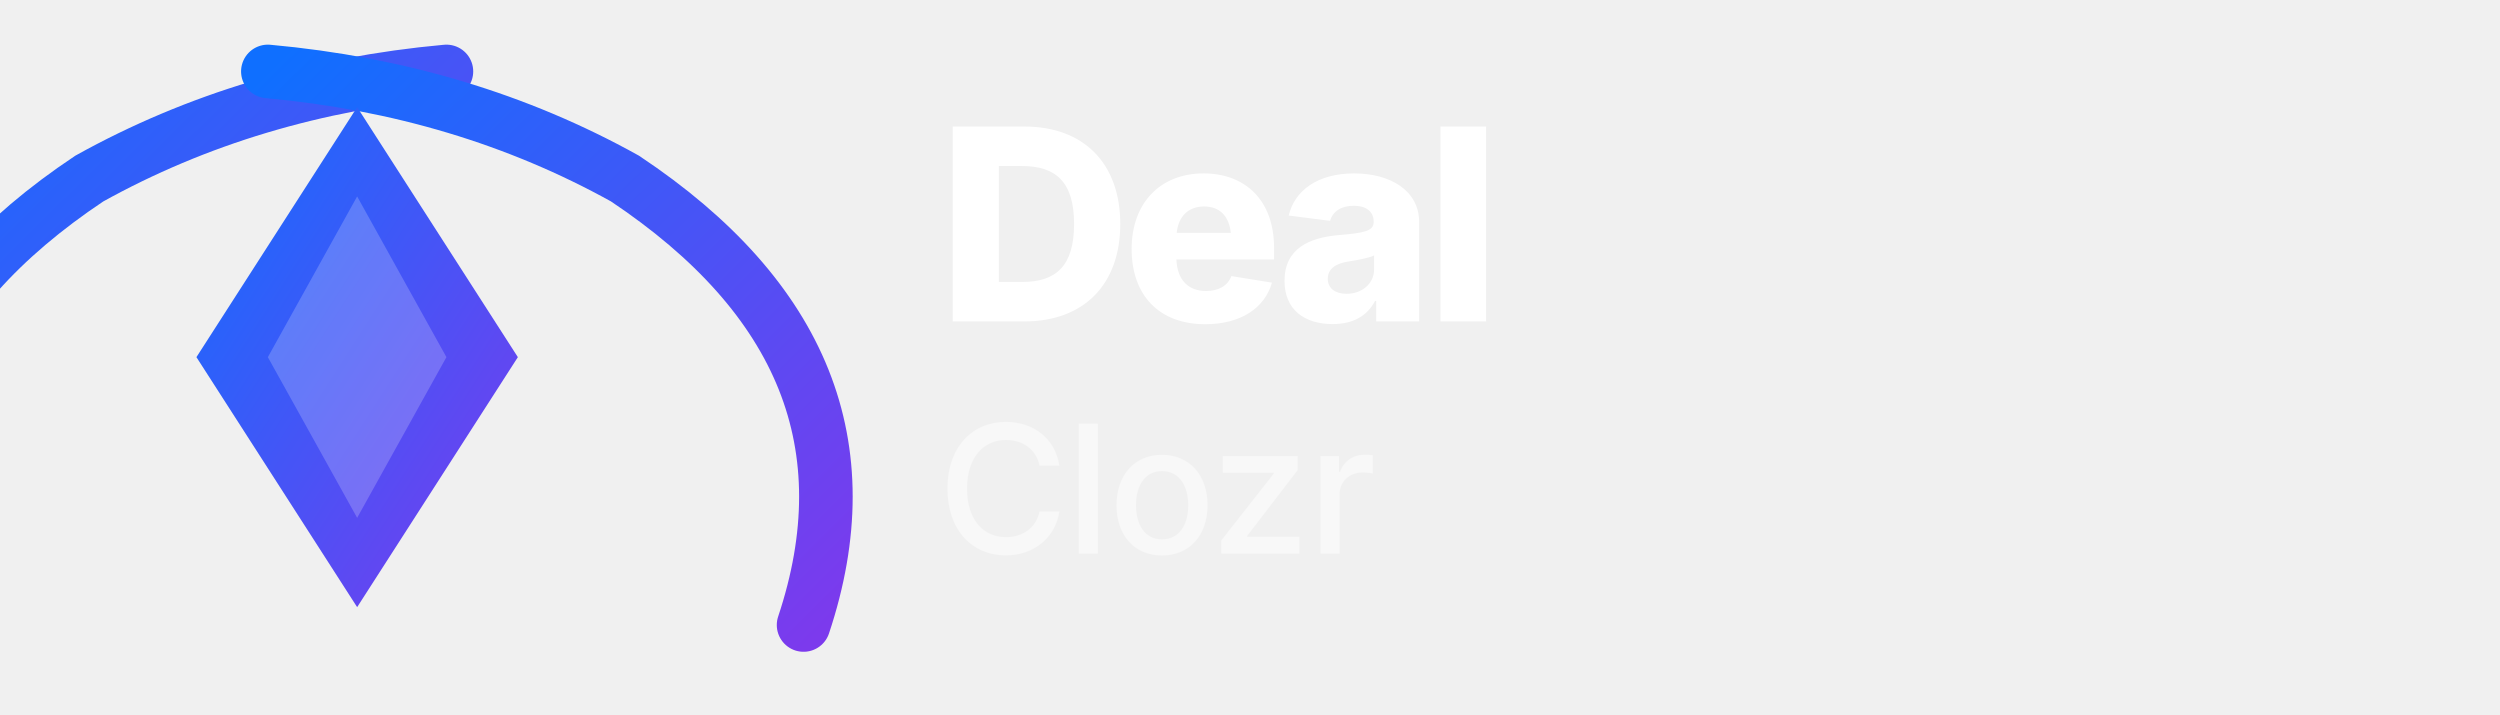
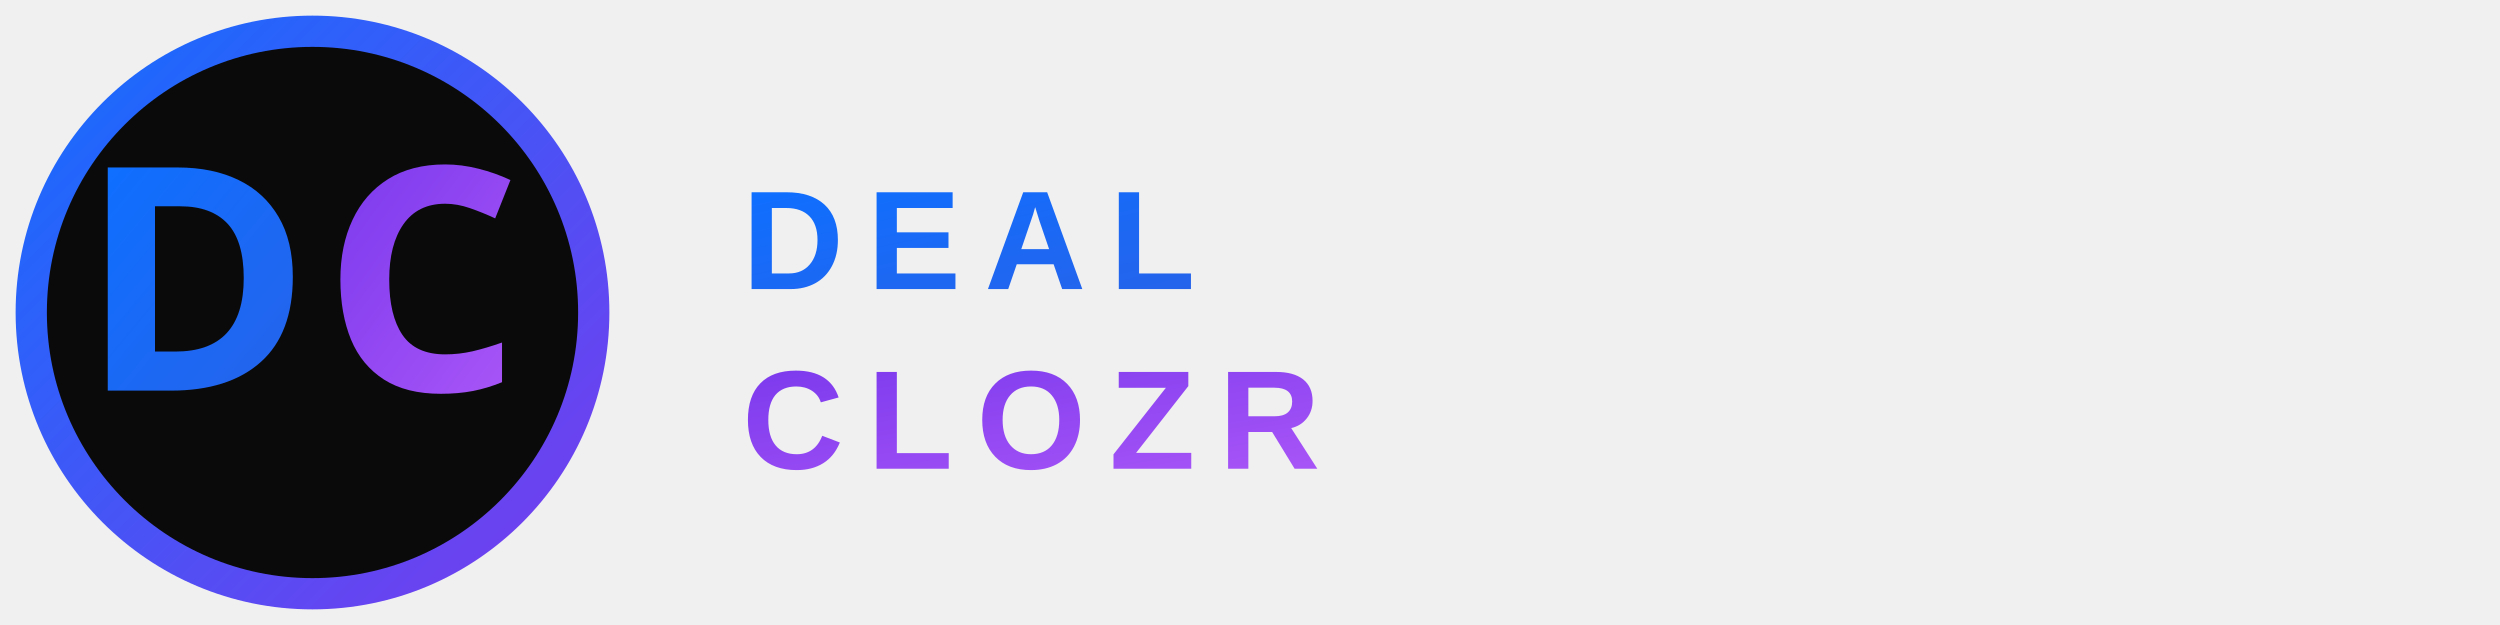
- <svg xmlns="http://www.w3.org/2000/svg" viewBox="0 0 280 80" width="280" height="80">
+ <svg xmlns="http://www.w3.org/2000/svg" viewBox="0 0 320 80" width="320" height="80">
  <defs>
-     <linearGradient id="brand" x1="0%" y1="0%" x2="100%" y2="100%">
+     <linearGradient id="dGrad" x1="0%" y1="0%" x2="100%" y2="100%">
+       <stop offset="0%" stop-color="#0f6fff" />
+       <stop offset="100%" stop-color="#2563eb" />
+     </linearGradient>
+     <linearGradient id="cGrad" x1="0%" y1="0%" x2="100%" y2="100%">
+       <stop offset="0%" stop-color="#7c3aed" />
+       <stop offset="100%" stop-color="#a855f7" />
+     </linearGradient>
+     <linearGradient id="ring" x1="0%" y1="0%" x2="100%" y2="100%">
      <stop offset="0%" stop-color="#0f6fff" />
      <stop offset="100%" stop-color="#7c3aed" />
    </linearGradient>
  </defs>
-   <g transform="translate(40, 40)">
-     <path d="M -50 30 Q -60 0 -30 -20 Q -12 -30 10 -32" stroke="url(#brand)" stroke-width="6" fill="none" stroke-linecap="round" />
-     <path d="M 50 30 Q 60 0 30 -20 Q 12 -30 -10 -32" stroke="url(#brand)" stroke-width="6" fill="none" stroke-linecap="round" />
-     <path d="M 0 -28 L 18 0 L 0 28 L -18 0 Z" fill="url(#brand)" />
-     <path d="M 0 -18 L 10 0 L 0 18 L -10 0 Z" fill="white" opacity="0.2" />
-   </g>
-   <text x="105" y="36" font-family="'Inter',system-ui,-apple-system,sans-serif" font-size="30" font-weight="800" fill="white" letter-spacing="-1">Deal</text>
-   <text x="105" y="62" font-family="'Inter',system-ui,-apple-system,sans-serif" font-size="20" font-weight="500" fill="rgba(255,255,255,0.5)" letter-spacing="-0.3">Clozr</text>
+   <circle cx="40" cy="40" r="38" fill="url(#ring)" />
+   <circle cx="40" cy="40" r="34" fill="#0a0a0a" />
+   <text x="25" y="50" font-family="Arial Black, Impact, sans-serif" font-size="40" font-weight="900" text-anchor="middle" fill="url(#dGrad)">D</text>
+   <text x="54" y="50" font-family="Arial Black, Impact, sans-serif" font-size="40" font-weight="900" text-anchor="middle" fill="url(#cGrad)">C</text>
+   <text x="95" y="37" font-family="Arial, Helvetica, sans-serif" font-size="18" font-weight="800" fill="url(#dGrad)" letter-spacing="3">DEAL</text>
+   <text x="95" y="60" font-family="Arial, Helvetica, sans-serif" font-size="18" font-weight="800" fill="url(#cGrad)" letter-spacing="3">CLOZR</text>
</svg>
